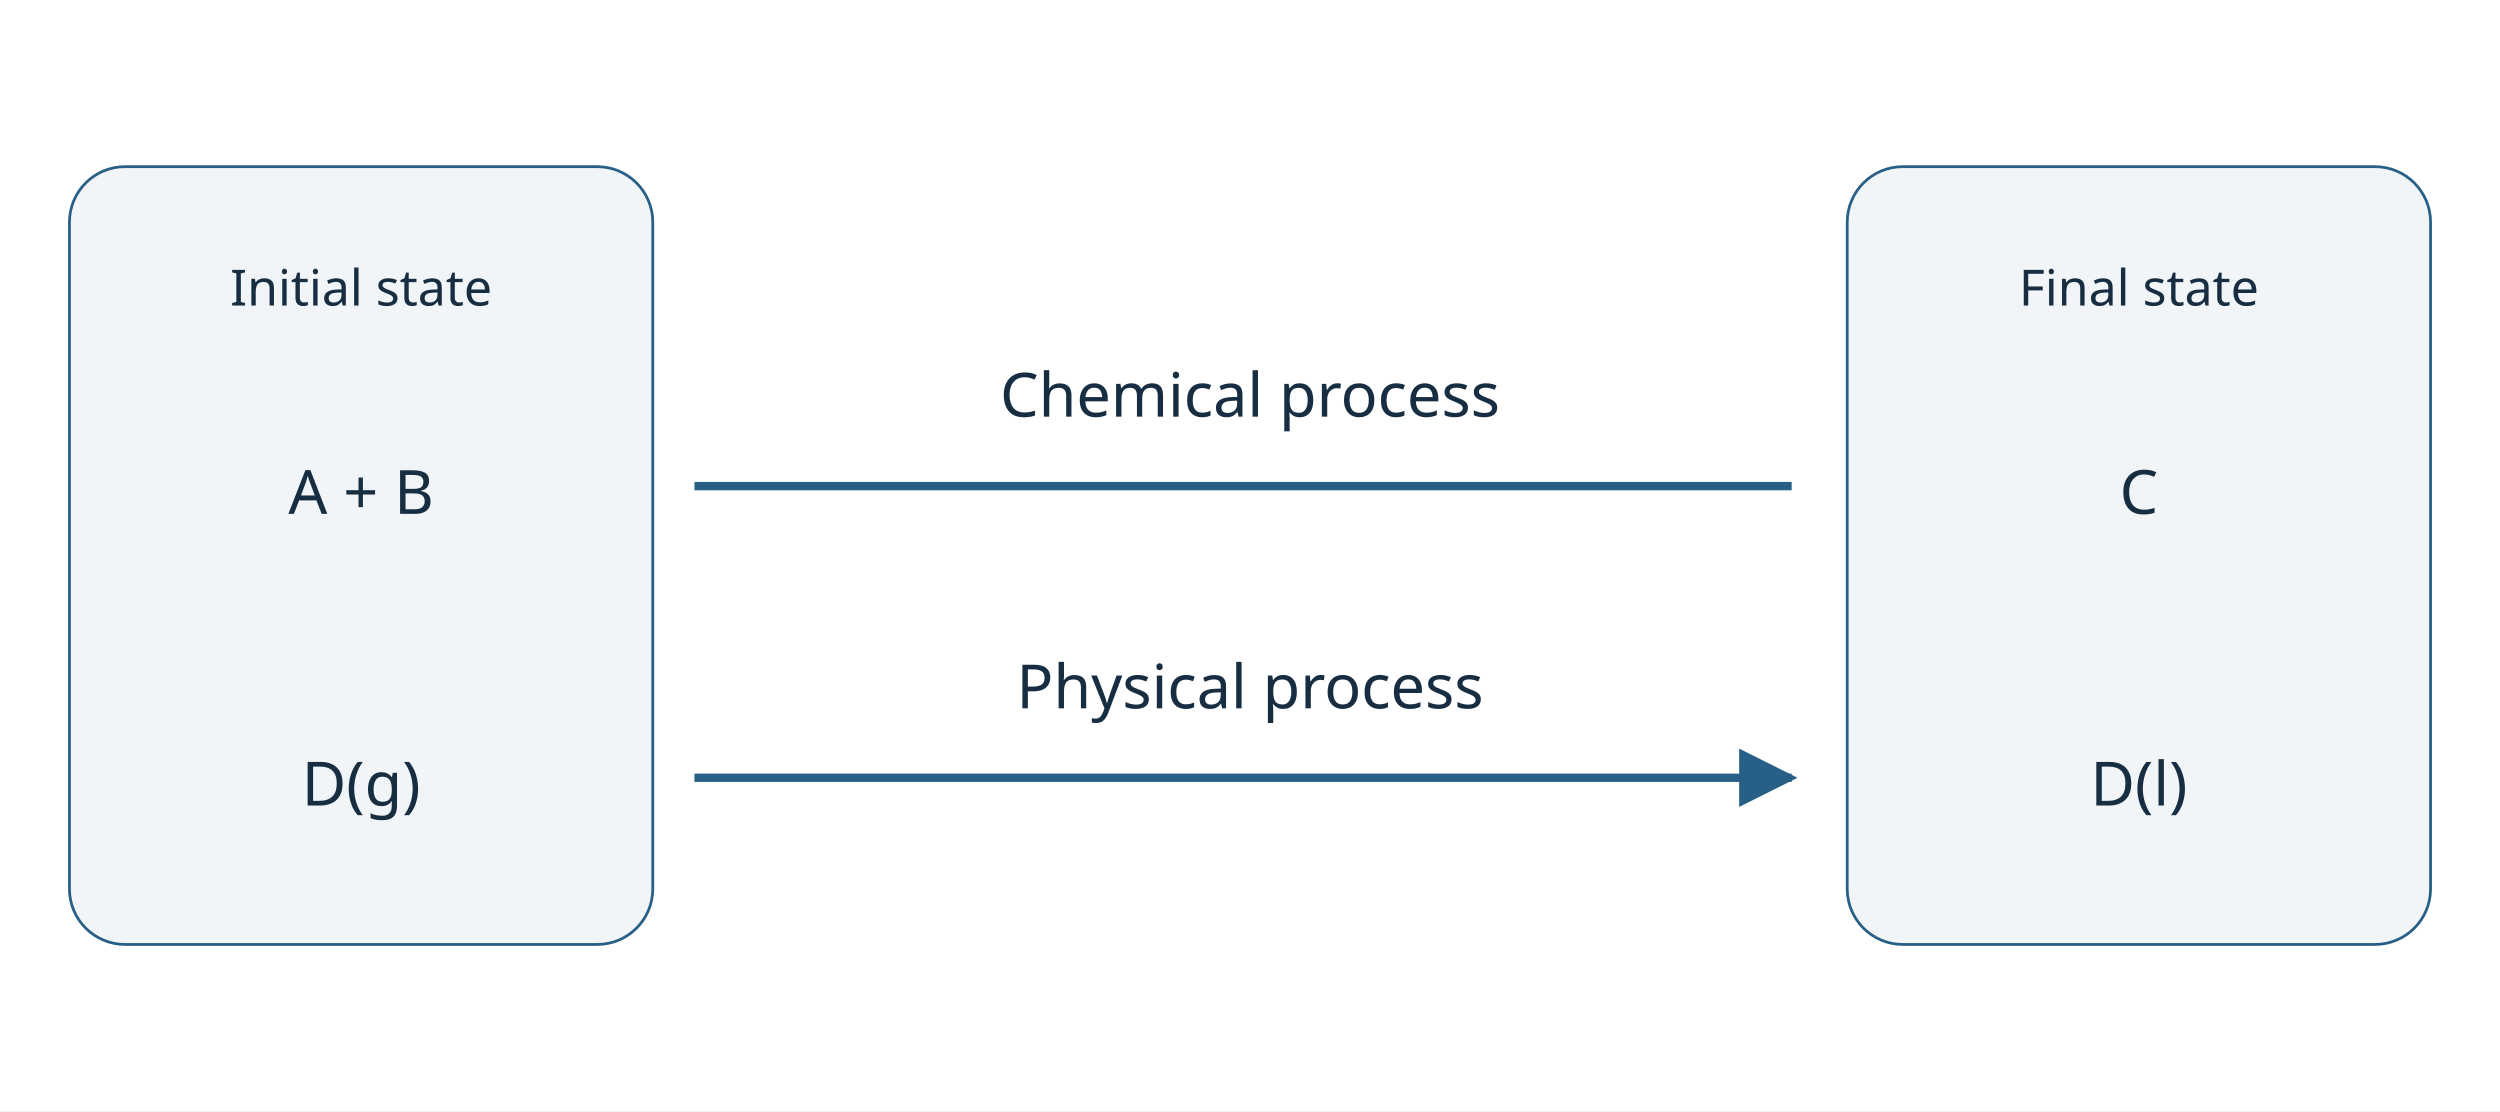
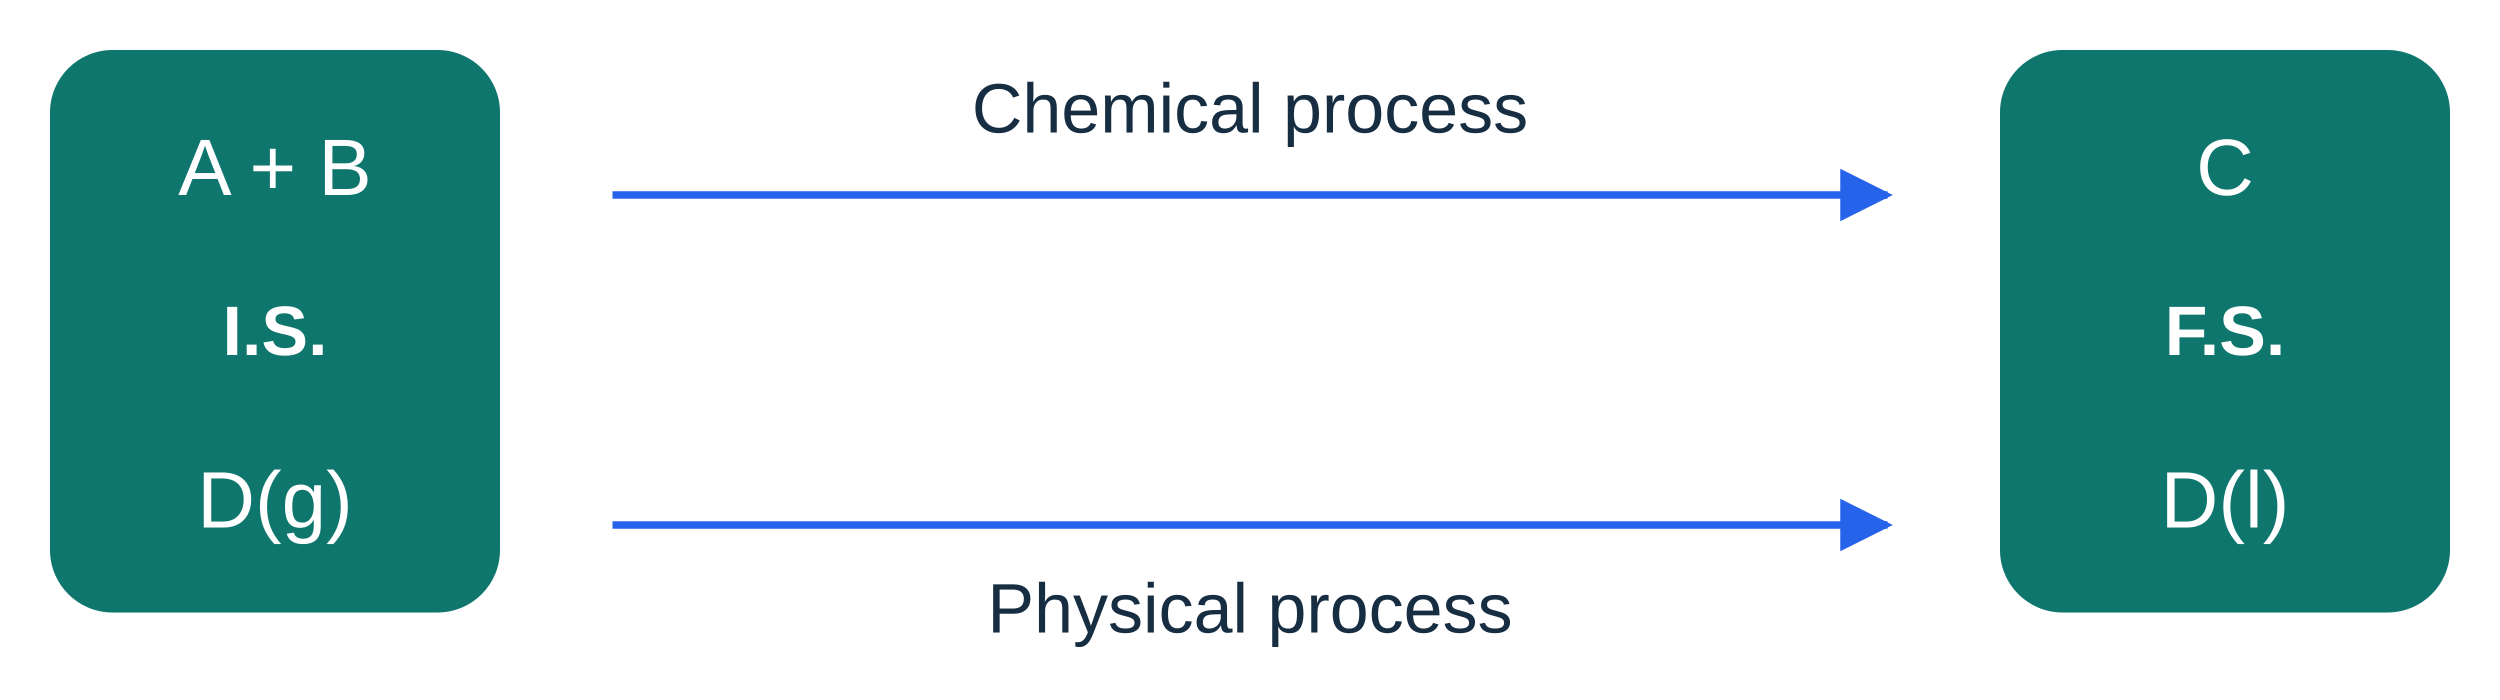
- <svg xmlns="http://www.w3.org/2000/svg" viewBox="0 0 900 400" role="img">
-   <style>text{font:22px system-ui,sans-serif;fill:#172e42}.small{font-size:18px}.label{font-weight:650}</style>
+ <svg xmlns="http://www.w3.org/2000/svg" viewBox="0 0 1000 280" role="img" aria-labelledby="title">
  <defs>
    <marker id="arrow" viewBox="0 0 10 10" refX="9" refY="5" markerWidth="7" markerHeight="7" orient="auto-start-reverse">
-       <path d="M0 0L10 5L0 10Z" fill="#285f86" />
+       <path d="M0 0L10 5L0 10Z" fill="#2563eb" />
    </marker>
  </defs>
-   <rect width="100%" height="100%" fill="white" />
-   <rect x="25" y="60" width="210" height="280" rx="20" fill="#f2f5f7" stroke="#285f86" />
-   <rect x="665" y="60" width="210" height="280" rx="20" fill="#f2f5f7" stroke="#285f86" />
-   <text x="130" y="110" text-anchor="middle" class="small">Initial state</text>
-   <text x="770" y="110" text-anchor="middle" class="small">Final state</text>
-   <text x="130" y="185" text-anchor="middle">A + B</text>
-   <text x="770" y="185" text-anchor="middle">C</text>
-   <text x="130" y="290" text-anchor="middle">D(g)</text>
-   <text x="770" y="290" text-anchor="middle">D(l)</text>
-   <path d="M250 175H645M250 280H645" stroke="#285f86" stroke-width="3" marker-end="url(#arrow)" />
-   <text x="450" y="150" text-anchor="middle">Chemical process</text>
-   <text x="450" y="255" text-anchor="middle">Physical process</text>
+   <style>text{font-family:Arial,sans-serif;fill:#172e42}.strong{font-weight:700}.white{fill:white}.blue{fill:#2563eb}</style>
+   <rect width="1000" height="280" fill="white" />
+   <rect x="20" y="20" width="180" height="225" rx="25" fill="#0f766e" />
+   <text x="110" y="78" font-size="32" class="white" text-anchor="middle">A + B</text>
+   <text x="110" y="142" font-size="28" class="white strong" text-anchor="middle">I.S.</text>
+   <text x="110" y="211" font-size="32" class="white" text-anchor="middle">D(g)</text>
+   <rect x="800" y="20" width="180" height="225" rx="25" fill="#0f766e" />
+   <text x="890" y="78" font-size="32" class="white" text-anchor="middle">C</text>
+   <text x="890" y="142" font-size="28" class="white strong" text-anchor="middle">F.S.</text>
+   <text x="890" y="211" font-size="32" class="white" text-anchor="middle">D(l)</text>
+   <text x="500" y="53" font-size="28" class="" text-anchor="middle">Chemical process</text>
+   <path d="M245 78H755" fill="none" stroke="#2563eb" stroke-width="3" marker-end="url(#arrow)" />
+   <path d="M245 210H755" fill="none" stroke="#2563eb" stroke-width="3" marker-end="url(#arrow)" />
+   <text x="500" y="253" font-size="28" class="" text-anchor="middle">Physical process</text>
</svg>
